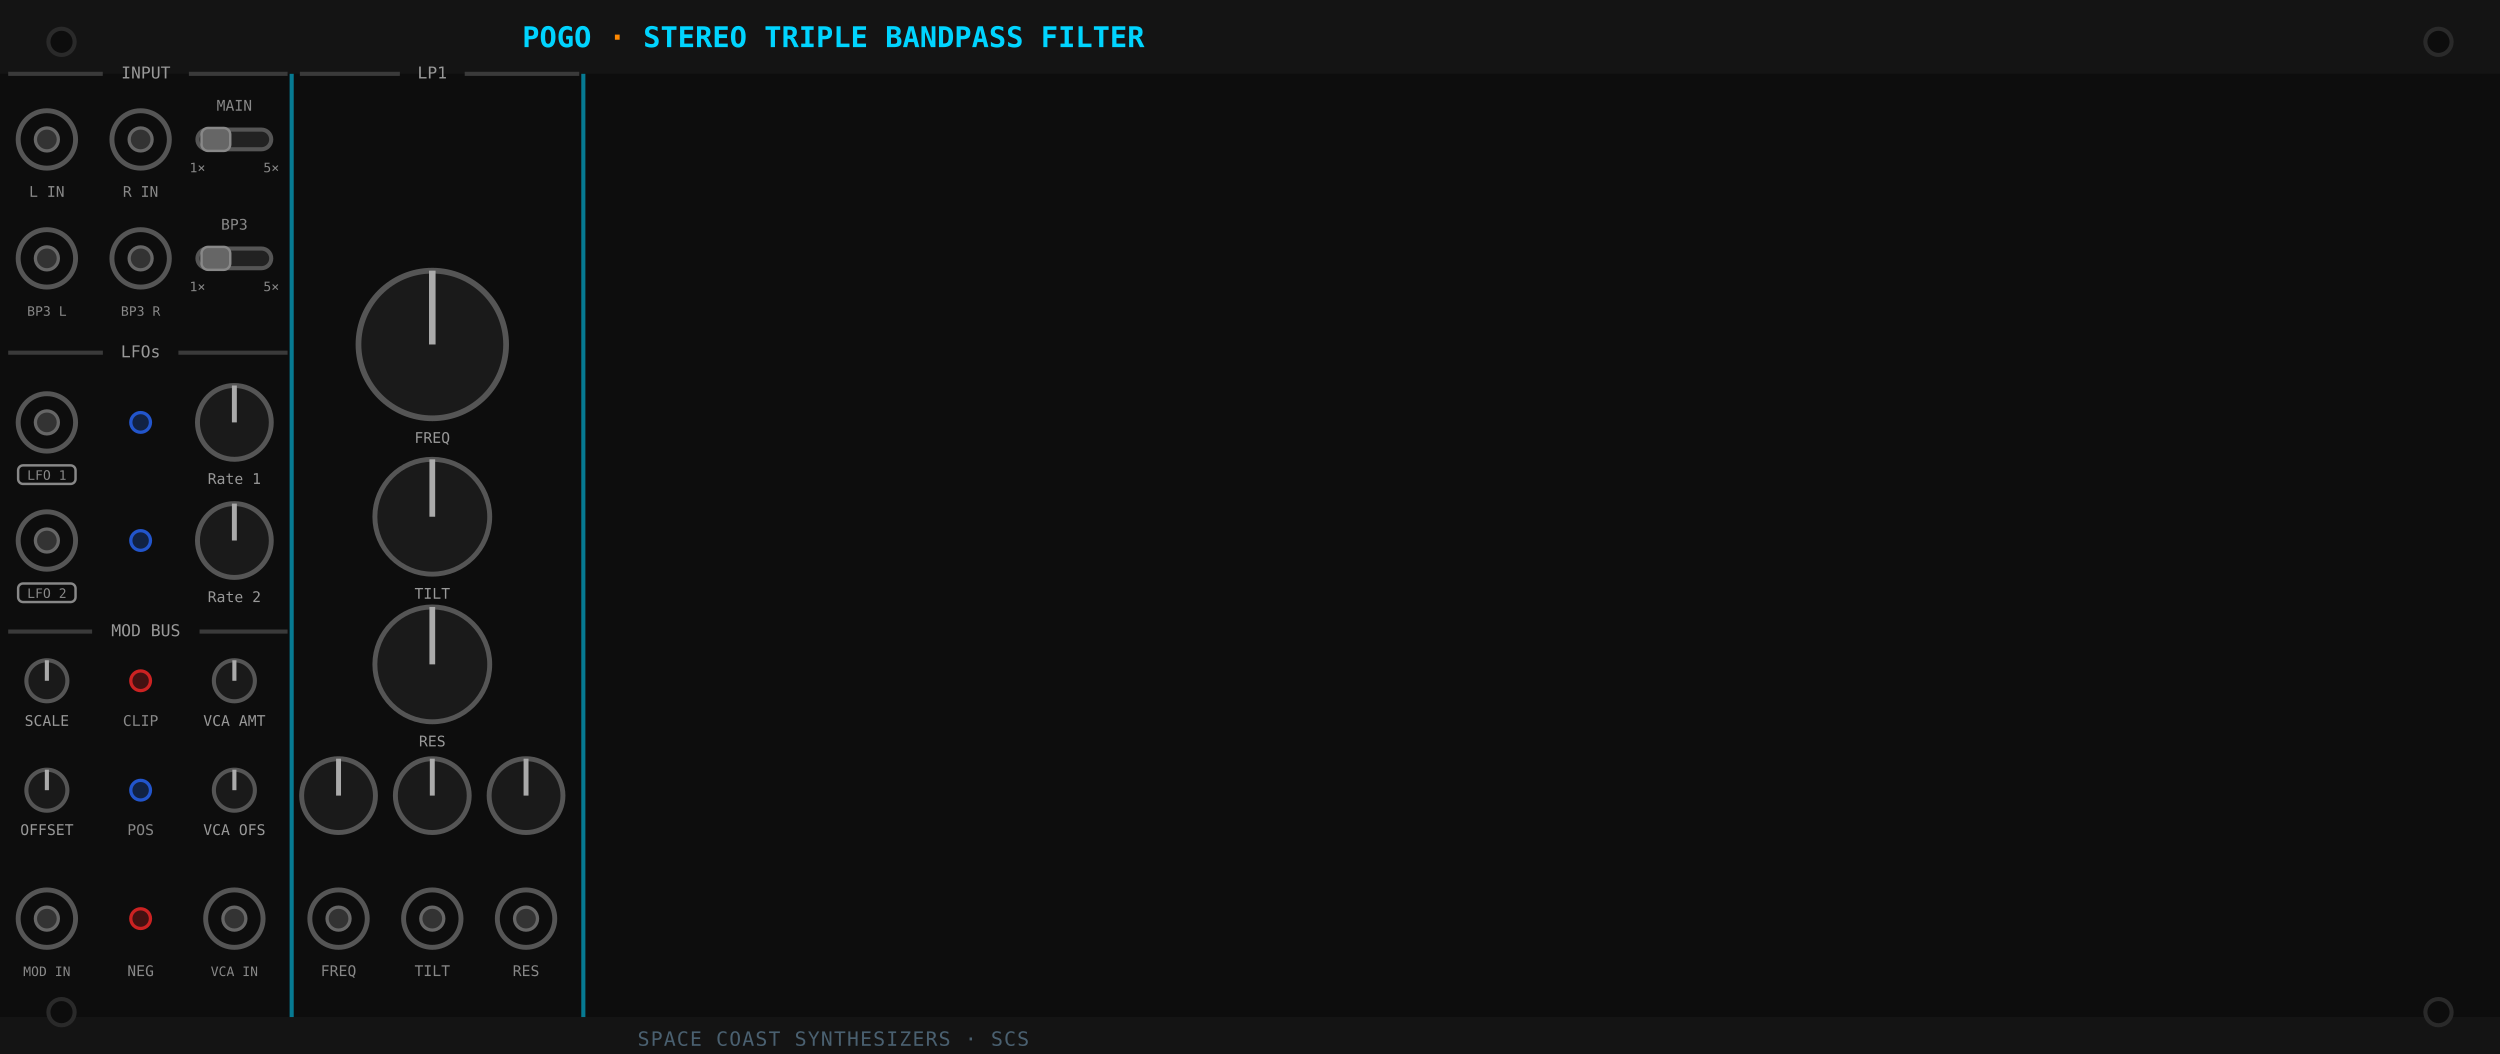
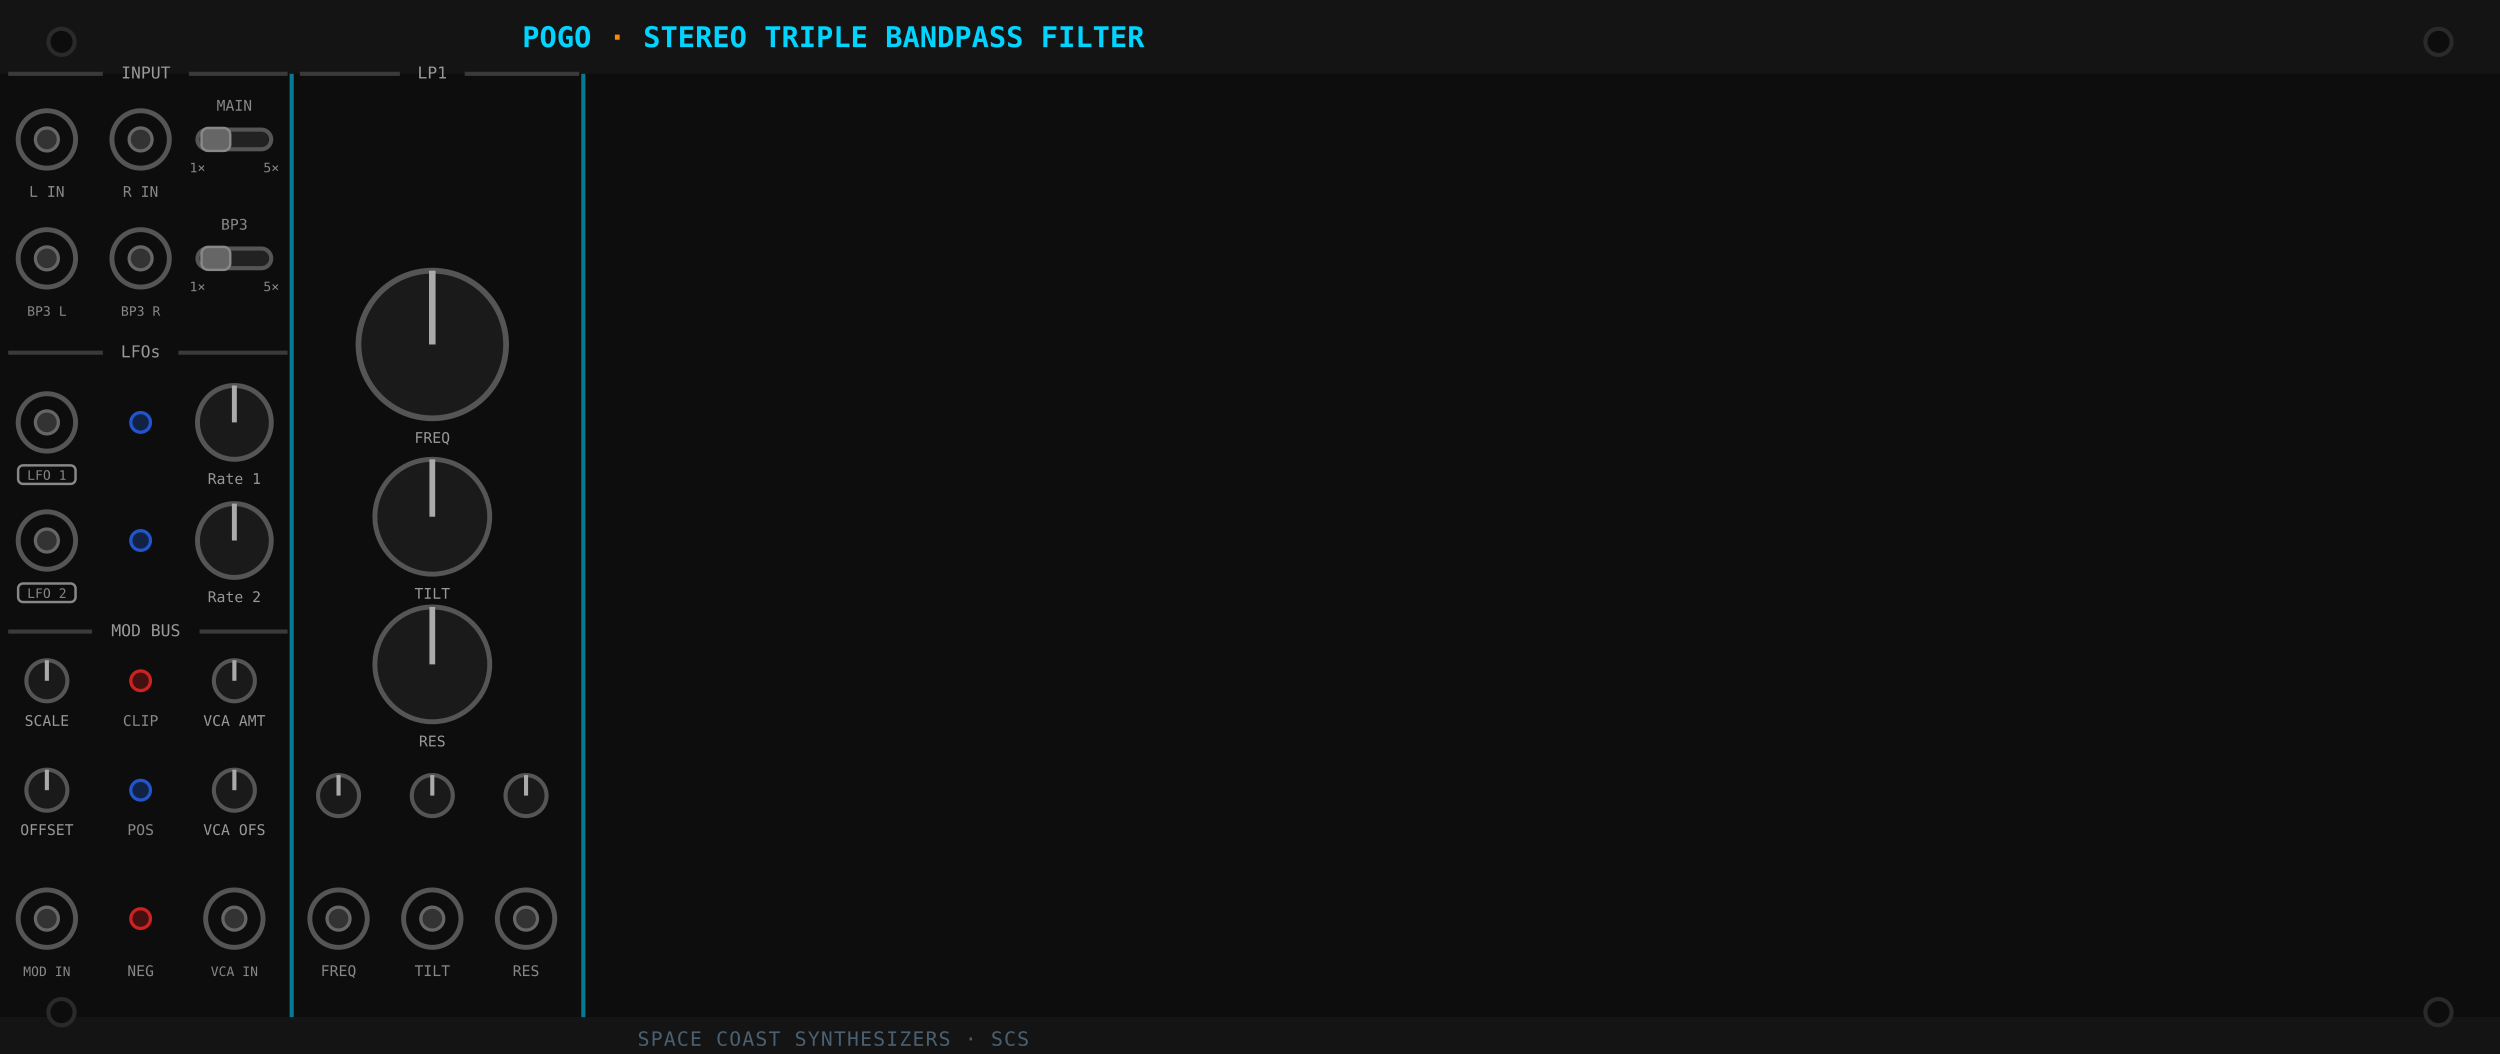
<svg xmlns="http://www.w3.org/2000/svg" width="304.8mm" height="128.5mm" viewBox="0 0 304.80 128.5">
  <rect x="0" y="0" width="304.8" height="128.5" fill="#0d0d0d" />
  <rect x="0" y="0" width="304.8" height="9.0" fill="#141414" />
  <rect x="0" y="124.0" width="304.8" height="4.5" fill="#141414" />
  <circle cx="7.5" cy="5.1" r="1.6" fill="#0d0d0d" stroke="#2a2a2a" stroke-width="0.5" />
  <circle cx="297.3" cy="5.1" r="1.6" fill="#0d0d0d" stroke="#2a2a2a" stroke-width="0.5" />
  <circle cx="7.5" cy="123.4" r="1.6" fill="#0d0d0d" stroke="#2a2a2a" stroke-width="0.5" />
  <circle cx="297.3" cy="123.4" r="1.6" fill="#0d0d0d" stroke="#2a2a2a" stroke-width="0.5" />
  <text x="101.60" y="5.75" fill="#00d4ff" font-family="monospace" font-size="3.5" font-weight="bold" text-anchor="middle">POGO  <tspan fill="#ff8800">·</tspan> STEREO TRIPLE BANDPASS FILTER</text>
  <text x="101.60" y="127.5" fill="#4a6070" font-family="monospace" font-size="2.4" text-anchor="middle" letter-spacing="0.15">SPACE COAST SYNTHESIZERS  ·  SCS</text>
  <line x1="35.56" y1="9.0" x2="35.56" y2="124.0" stroke="#00d4ff" stroke-width="0.5" opacity="0.55" />
  <line x1="71.12" y1="9.0" x2="71.12" y2="124.0" stroke="#00d4ff" stroke-width="0.5" opacity="0.55" />
  <line x1="1.0" y1="9.0" x2="12.53" y2="9.0" stroke="#3a3a3a" stroke-width="0.5" />
  <line x1="23.03" y1="9.0" x2="35.06" y2="9.0" stroke="#3a3a3a" stroke-width="0.5" />
  <text x="17.78" y="9.0" fill="#999" font-family="monospace" font-size="2.0" text-anchor="middle" dominant-baseline="middle">INPUT</text>
  <line x1="1.0" y1="43.0" x2="12.54" y2="43.0" stroke="#3a3a3a" stroke-width="0.5" />
  <line x1="21.75" y1="43.0" x2="35.06" y2="43.0" stroke="#3a3a3a" stroke-width="0.5" />
  <text x="17.145" y="43.0" fill="#999" font-family="monospace" font-size="2.0" text-anchor="middle" dominant-baseline="middle">LFOs</text>
  <line x1="1.0" y1="77.0" x2="11.23" y2="77.0" stroke="#3a3a3a" stroke-width="0.5" />
  <line x1="24.33" y1="77.0" x2="35.06" y2="77.0" stroke="#3a3a3a" stroke-width="0.5" />
  <text x="17.78" y="77.0" fill="#999" font-family="monospace" font-size="2.0" text-anchor="middle" dominant-baseline="middle">MOD BUS</text>
  <line x1="36.56" y1="9.0" x2="48.75" y2="9.0" stroke="#3a3a3a" stroke-width="0.5" />
  <line x1="56.66" y1="9.0" x2="70.62" y2="9.0" stroke="#3a3a3a" stroke-width="0.5" />
  <text x="52.705" y="9.0" fill="#999" font-family="monospace" font-size="2.0" text-anchor="middle" dominant-baseline="middle">LP1</text>
  <circle cx="5.715" cy="17.0" r="3.5" fill="none" stroke="#555" stroke-width="0.6" />
  <circle cx="5.715" cy="17.0" r="1.4" fill="#333" stroke="#666" stroke-width="0.4" />
  <text x="5.715" y="24.0" fill="#888" font-family="monospace" font-size="1.8" text-anchor="middle">L IN</text>
  <circle cx="17.145" cy="17.0" r="3.5" fill="none" stroke="#555" stroke-width="0.6" />
  <circle cx="17.145" cy="17.0" r="1.4" fill="#333" stroke="#666" stroke-width="0.4" />
  <text x="17.145" y="24.0" fill="#888" font-family="monospace" font-size="1.8" text-anchor="middle">R IN</text>
  <text x="28.575" y="13.5" fill="#888" font-family="monospace" font-size="1.8" text-anchor="middle">MAIN</text>
  <rect x="24.07" y="15.80" width="9" height="2.4" rx="1.2" fill="#222" stroke="#555" stroke-width="0.5" />
  <rect x="24.57" y="15.60" width="3.5" height="2.8" rx="0.8" fill="#666" stroke="#888" stroke-width="0.3" />
  <text x="24.075" y="21.0" fill="#888" font-family="monospace" font-size="1.6" text-anchor="middle">1×</text>
  <text x="33.075" y="21.0" fill="#888" font-family="monospace" font-size="1.6" text-anchor="middle">5×</text>
  <circle cx="5.715" cy="31.5" r="3.5" fill="none" stroke="#555" stroke-width="0.6" />
  <circle cx="5.715" cy="31.5" r="1.4" fill="#333" stroke="#666" stroke-width="0.4" />
  <text x="5.715" y="38.5" fill="#888" font-family="monospace" font-size="1.6" text-anchor="middle">BP3 L</text>
  <circle cx="17.145" cy="31.5" r="3.5" fill="none" stroke="#555" stroke-width="0.6" />
  <circle cx="17.145" cy="31.5" r="1.4" fill="#333" stroke="#666" stroke-width="0.4" />
  <text x="17.145" y="38.5" fill="#888" font-family="monospace" font-size="1.6" text-anchor="middle">BP3 R</text>
  <text x="28.575" y="28.0" fill="#888" font-family="monospace" font-size="1.8" text-anchor="middle">BP3</text>
  <rect x="24.07" y="30.30" width="9" height="2.4" rx="1.2" fill="#222" stroke="#555" stroke-width="0.5" />
  <rect x="24.57" y="30.10" width="3.5" height="2.8" rx="0.8" fill="#666" stroke="#888" stroke-width="0.3" />
  <text x="24.075" y="35.5" fill="#888" font-family="monospace" font-size="1.6" text-anchor="middle">1×</text>
  <text x="33.075" y="35.5" fill="#888" font-family="monospace" font-size="1.6" text-anchor="middle">5×</text>
  <circle cx="5.715" cy="51.5" r="3.5" fill="none" stroke="#555" stroke-width="0.6" />
  <circle cx="5.715" cy="51.5" r="1.4" fill="#333" stroke="#666" stroke-width="0.4" />
  <rect x="2.21" y="56.74" width="7.0" height="2.26" rx="0.6" fill="none" stroke="#888" stroke-width="0.3" />
  <text x="5.715" y="58.5" fill="#888" font-family="monospace" font-size="1.6" text-anchor="middle">LFO 1</text>
  <circle cx="17.145" cy="51.5" r="1.2" fill="#112244" stroke="#2255cc" stroke-width="0.4" />
  <circle cx="28.575" cy="51.5" r="4.5" fill="#1a1a1a" stroke="#555" stroke-width="0.6" />
  <line x1="28.575" y1="51.5" x2="28.575" y2="47.0" stroke="#aaa" stroke-width="0.6" />
  <text x="28.575" y="59.0" fill="#999" font-family="monospace" font-size="1.8" text-anchor="middle">Rate 1</text>
  <circle cx="5.715" cy="65.9" r="3.5" fill="none" stroke="#555" stroke-width="0.6" />
  <circle cx="5.715" cy="65.9" r="1.4" fill="#333" stroke="#666" stroke-width="0.4" />
  <rect x="2.21" y="71.14" width="7.0" height="2.26" rx="0.6" fill="none" stroke="#888" stroke-width="0.3" />
  <text x="5.715" y="72.9" fill="#888" font-family="monospace" font-size="1.6" text-anchor="middle">LFO 2</text>
  <circle cx="17.145" cy="65.9" r="1.2" fill="#112244" stroke="#2255cc" stroke-width="0.4" />
  <circle cx="28.575" cy="65.9" r="4.5" fill="#1a1a1a" stroke="#555" stroke-width="0.6" />
  <line x1="28.575" y1="65.9" x2="28.575" y2="61.4" stroke="#aaa" stroke-width="0.6" />
  <text x="28.575" y="73.4" fill="#999" font-family="monospace" font-size="1.8" text-anchor="middle">Rate 2</text>
  <circle cx="5.715" cy="83.0" r="2.5" fill="#1a1a1a" stroke="#555" stroke-width="0.5" />
  <line x1="5.715" y1="83.0" x2="5.715" y2="80.5" stroke="#aaa" stroke-width="0.5" />
  <text x="5.715" y="88.5" fill="#999" font-family="monospace" font-size="1.8" text-anchor="middle">SCALE</text>
  <circle cx="28.575" cy="83.0" r="2.5" fill="#1a1a1a" stroke="#555" stroke-width="0.5" />
  <line x1="28.575" y1="83.0" x2="28.575" y2="80.5" stroke="#aaa" stroke-width="0.5" />
  <text x="28.575" y="88.5" fill="#999" font-family="monospace" font-size="1.8" text-anchor="middle">VCA AMT</text>
  <circle cx="17.145" cy="83.0" r="1.2" fill="#441111" stroke="#cc2222" stroke-width="0.4" />
  <text x="17.145" y="88.5" fill="#888" font-family="monospace" font-size="1.8" text-anchor="middle">CLIP</text>
  <circle cx="5.715" cy="96.34" r="2.5" fill="#1a1a1a" stroke="#555" stroke-width="0.5" />
  <line x1="5.715" y1="96.34" x2="5.715" y2="93.84" stroke="#aaa" stroke-width="0.5" />
  <text x="5.715" y="101.8" fill="#999" font-family="monospace" font-size="1.8" text-anchor="middle">OFFSET</text>
  <circle cx="28.575" cy="96.34" r="2.5" fill="#1a1a1a" stroke="#555" stroke-width="0.5" />
  <line x1="28.575" y1="96.34" x2="28.575" y2="93.84" stroke="#aaa" stroke-width="0.5" />
  <text x="28.575" y="101.8" fill="#999" font-family="monospace" font-size="1.8" text-anchor="middle">VCA OFS</text>
  <circle cx="17.145" cy="96.34" r="1.2" fill="#112244" stroke="#2255cc" stroke-width="0.4" />
  <text x="17.145" y="101.8" fill="#888" font-family="monospace" font-size="1.8" text-anchor="middle">POS</text>
  <circle cx="5.715" cy="112.0" r="3.5" fill="none" stroke="#555" stroke-width="0.6" />
  <circle cx="5.715" cy="112.0" r="1.4" fill="#333" stroke="#666" stroke-width="0.4" />
  <text x="5.715" y="119.0" fill="#888" font-family="monospace" font-size="1.6" text-anchor="middle">MOD IN</text>
  <circle cx="17.145" cy="112.0" r="1.2" fill="#441111" stroke="#cc2222" stroke-width="0.4" />
  <text x="17.145" y="119.0" fill="#888" font-family="monospace" font-size="1.8" text-anchor="middle">NEG</text>
  <circle cx="28.575" cy="112.0" r="3.5" fill="none" stroke="#555" stroke-width="0.6" />
  <circle cx="28.575" cy="112.0" r="1.4" fill="#333" stroke="#666" stroke-width="0.4" />
  <text x="28.575" y="119.0" fill="#888" font-family="monospace" font-size="1.6" text-anchor="middle">VCA IN</text>
  <circle cx="52.705" cy="42.0" r="9.0" fill="#1a1a1a" stroke="#555" stroke-width="0.7" />
  <line x1="52.705" y1="42.0" x2="52.705" y2="33.0" stroke="#aaa" stroke-width="0.8" />
  <text x="52.705" y="54.0" fill="#999" font-family="monospace" font-size="1.8" text-anchor="middle">FREQ</text>
  <circle cx="52.705" cy="63.0" r="7.0" fill="#1a1a1a" stroke="#555" stroke-width="0.6" />
  <line x1="52.705" y1="63.0" x2="52.705" y2="56.0" stroke="#aaa" stroke-width="0.7" />
  <text x="52.705" y="73.0" fill="#999" font-family="monospace" font-size="1.8" text-anchor="middle">TILT</text>
  <circle cx="52.705" cy="81.0" r="7.0" fill="#1a1a1a" stroke="#555" stroke-width="0.6" />
  <line x1="52.705" y1="81.0" x2="52.705" y2="74.0" stroke="#aaa" stroke-width="0.7" />
  <text x="52.705" y="91.0" fill="#999" font-family="monospace" font-size="1.8" text-anchor="middle">RES</text>
-   <circle cx="41.275" cy="97.0" r="4.5" fill="#1a1a1a" stroke="#555" stroke-width="0.6" />
-   <line x1="41.275" y1="97.0" x2="41.275" y2="92.5" stroke="#aaa" stroke-width="0.6" />
-   <text x="41.275" y="104.5" fill="#999" font-family="monospace" font-size="1.8" text-anchor="middle" />
-   <circle cx="52.705" cy="97.0" r="4.5" fill="#1a1a1a" stroke="#555" stroke-width="0.6" />
-   <line x1="52.705" y1="97.0" x2="52.705" y2="92.5" stroke="#aaa" stroke-width="0.6" />
-   <text x="52.705" y="104.5" fill="#999" font-family="monospace" font-size="1.8" text-anchor="middle" />
-   <circle cx="64.135" cy="97.0" r="4.5" fill="#1a1a1a" stroke="#555" stroke-width="0.6" />
-   <line x1="64.135" y1="97.0" x2="64.135" y2="92.5" stroke="#aaa" stroke-width="0.6" />
-   <text x="64.135" y="104.5" fill="#999" font-family="monospace" font-size="1.8" text-anchor="middle" />
+   <circle cx="41.275" cy="97.0" r="2.5" fill="#1a1a1a" stroke="#555" stroke-width="0.5" />
+   <line x1="41.275" y1="97.0" x2="41.275" y2="94.5" stroke="#aaa" stroke-width="0.5" />
+   <text x="41.275" y="102.5" fill="#999" font-family="monospace" font-size="1.8" text-anchor="middle" />
+   <circle cx="52.705" cy="97.0" r="2.5" fill="#1a1a1a" stroke="#555" stroke-width="0.5" />
+   <line x1="52.705" y1="97.0" x2="52.705" y2="94.5" stroke="#aaa" stroke-width="0.5" />
+   <text x="52.705" y="102.5" fill="#999" font-family="monospace" font-size="1.8" text-anchor="middle" />
+   <circle cx="64.135" cy="97.0" r="2.5" fill="#1a1a1a" stroke="#555" stroke-width="0.5" />
+   <line x1="64.135" y1="97.0" x2="64.135" y2="94.5" stroke="#aaa" stroke-width="0.5" />
+   <text x="64.135" y="102.5" fill="#999" font-family="monospace" font-size="1.8" text-anchor="middle" />
  <circle cx="41.275" cy="112.0" r="3.5" fill="none" stroke="#555" stroke-width="0.6" />
  <circle cx="41.275" cy="112.0" r="1.4" fill="#333" stroke="#666" stroke-width="0.4" />
  <text x="41.275" y="119.0" fill="#888" font-family="monospace" font-size="1.8" text-anchor="middle">FREQ</text>
  <circle cx="52.705" cy="112.0" r="3.5" fill="none" stroke="#555" stroke-width="0.6" />
  <circle cx="52.705" cy="112.0" r="1.4" fill="#333" stroke="#666" stroke-width="0.4" />
  <text x="52.705" y="119.0" fill="#888" font-family="monospace" font-size="1.8" text-anchor="middle">TILT</text>
  <circle cx="64.135" cy="112.0" r="3.5" fill="none" stroke="#555" stroke-width="0.6" />
  <circle cx="64.135" cy="112.0" r="1.4" fill="#333" stroke="#666" stroke-width="0.4" />
  <text x="64.135" y="119.0" fill="#888" font-family="monospace" font-size="1.8" text-anchor="middle">RES</text>
</svg>
